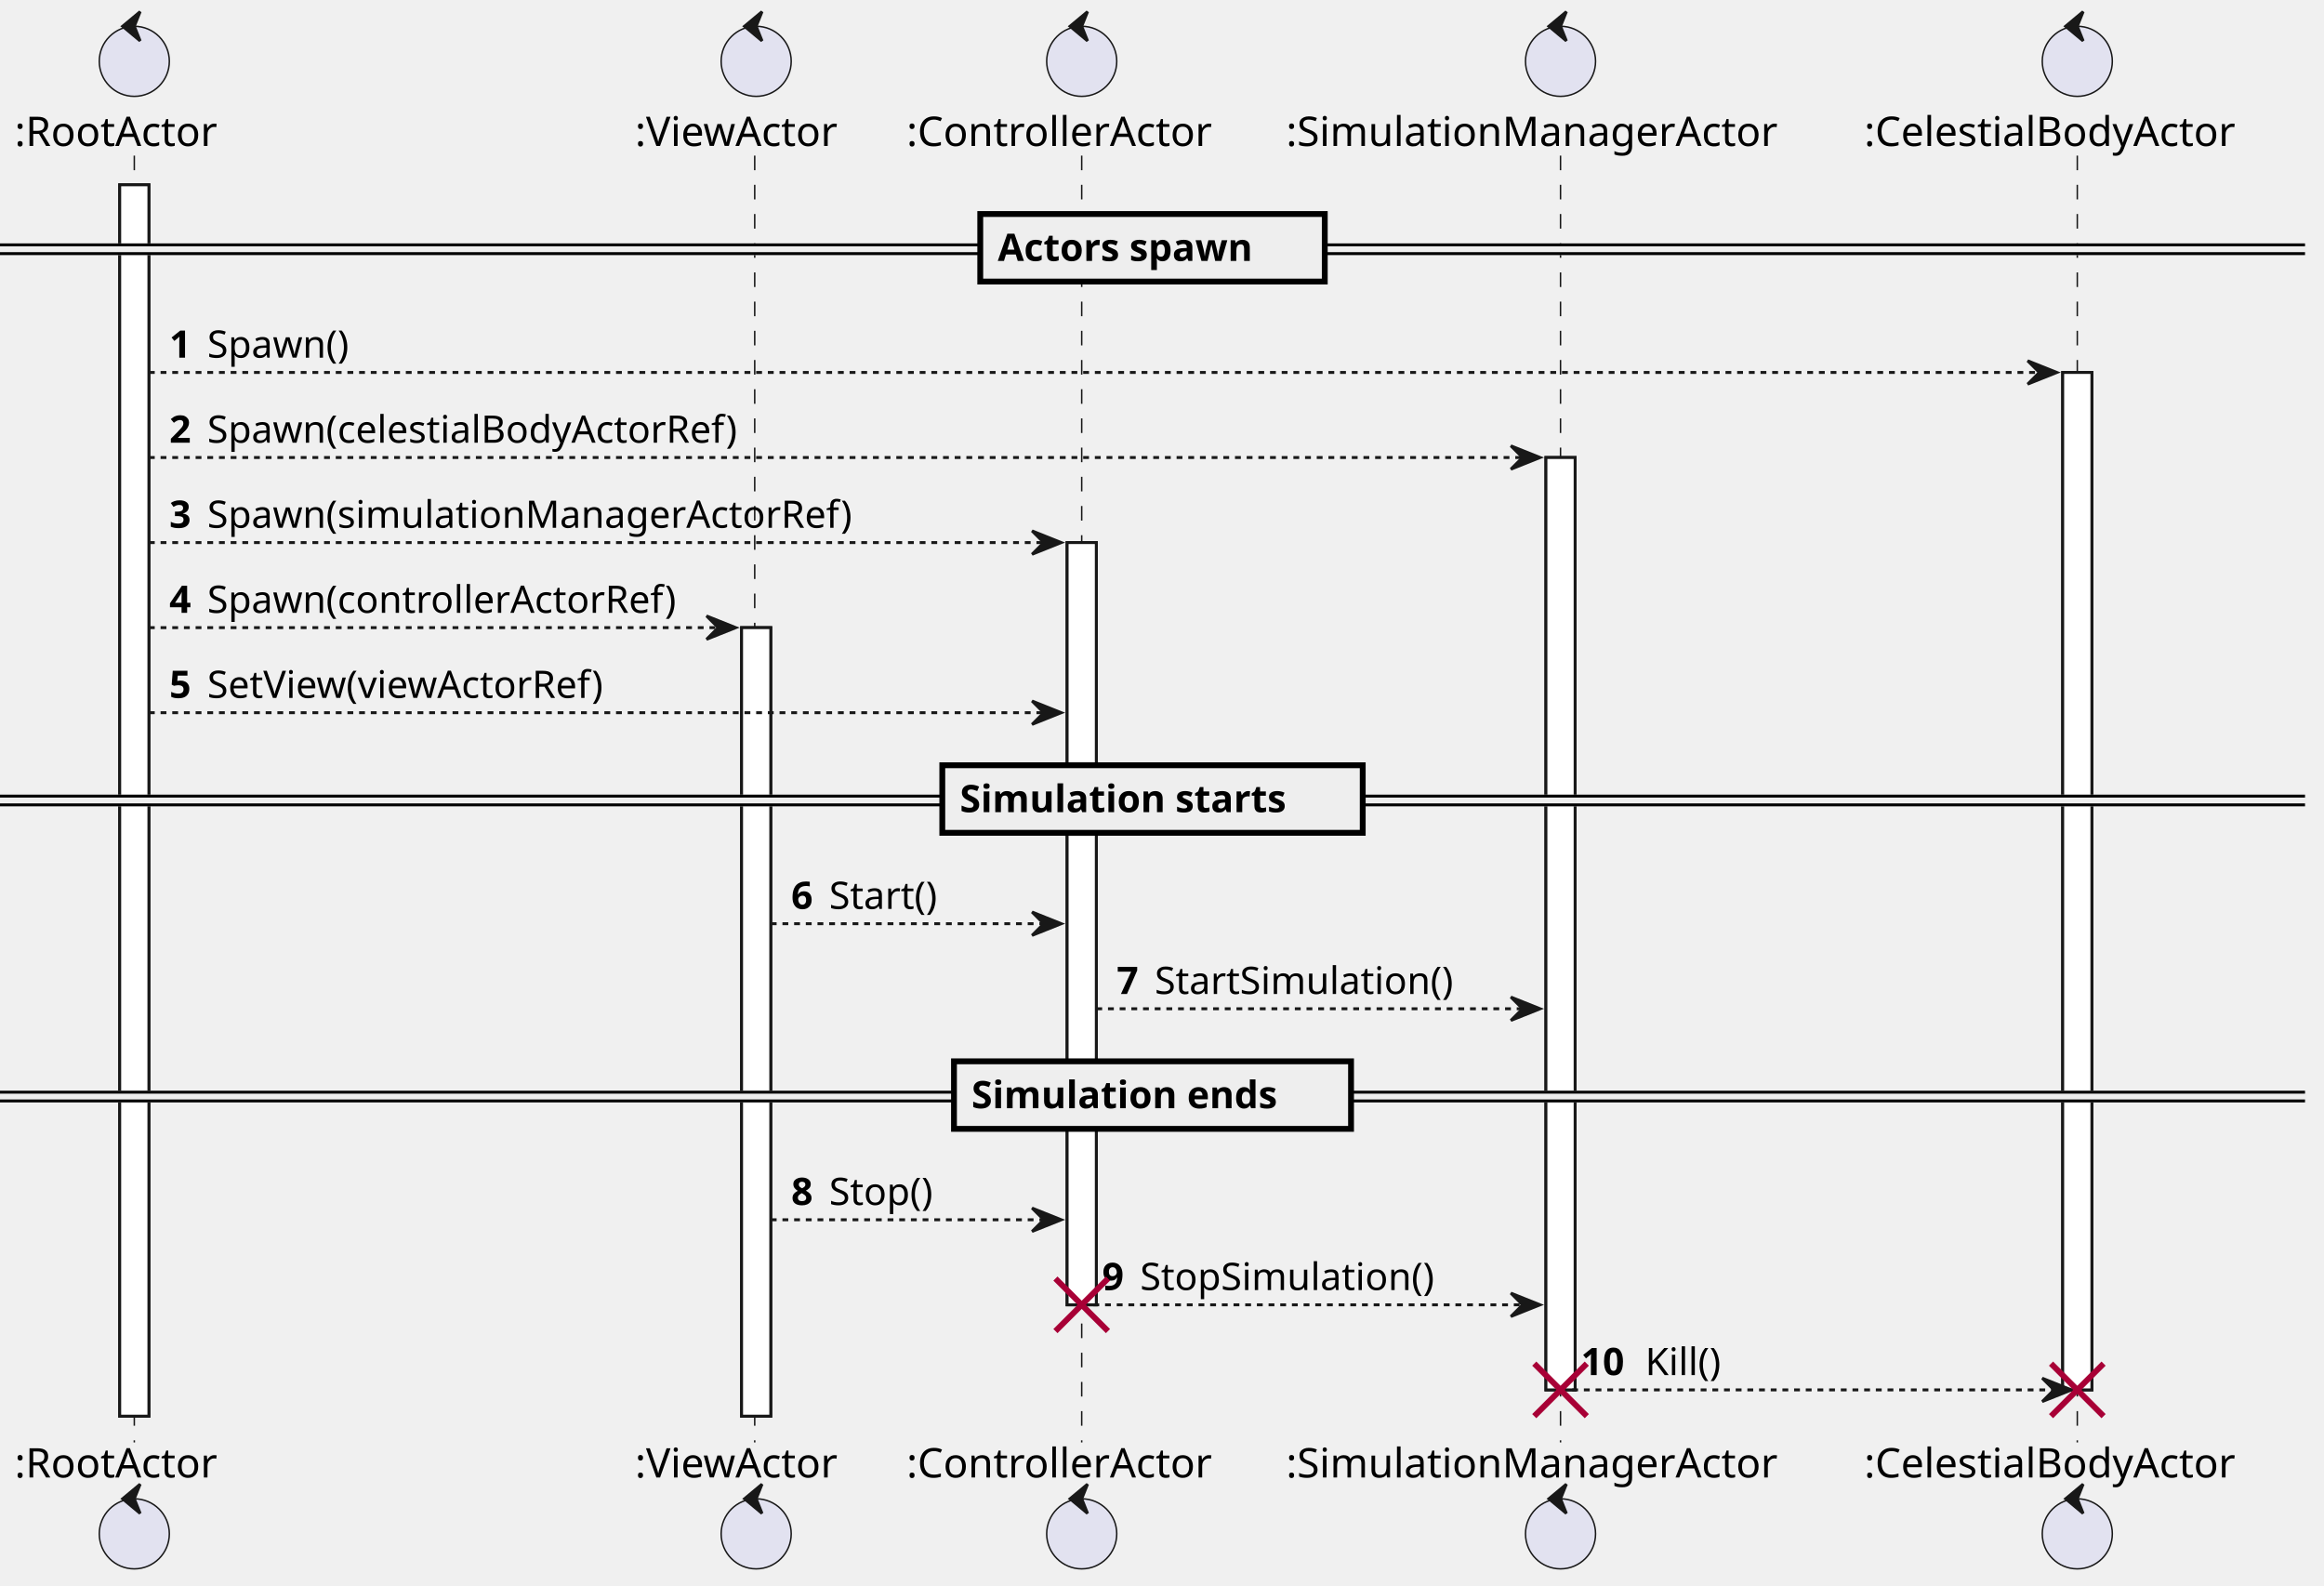
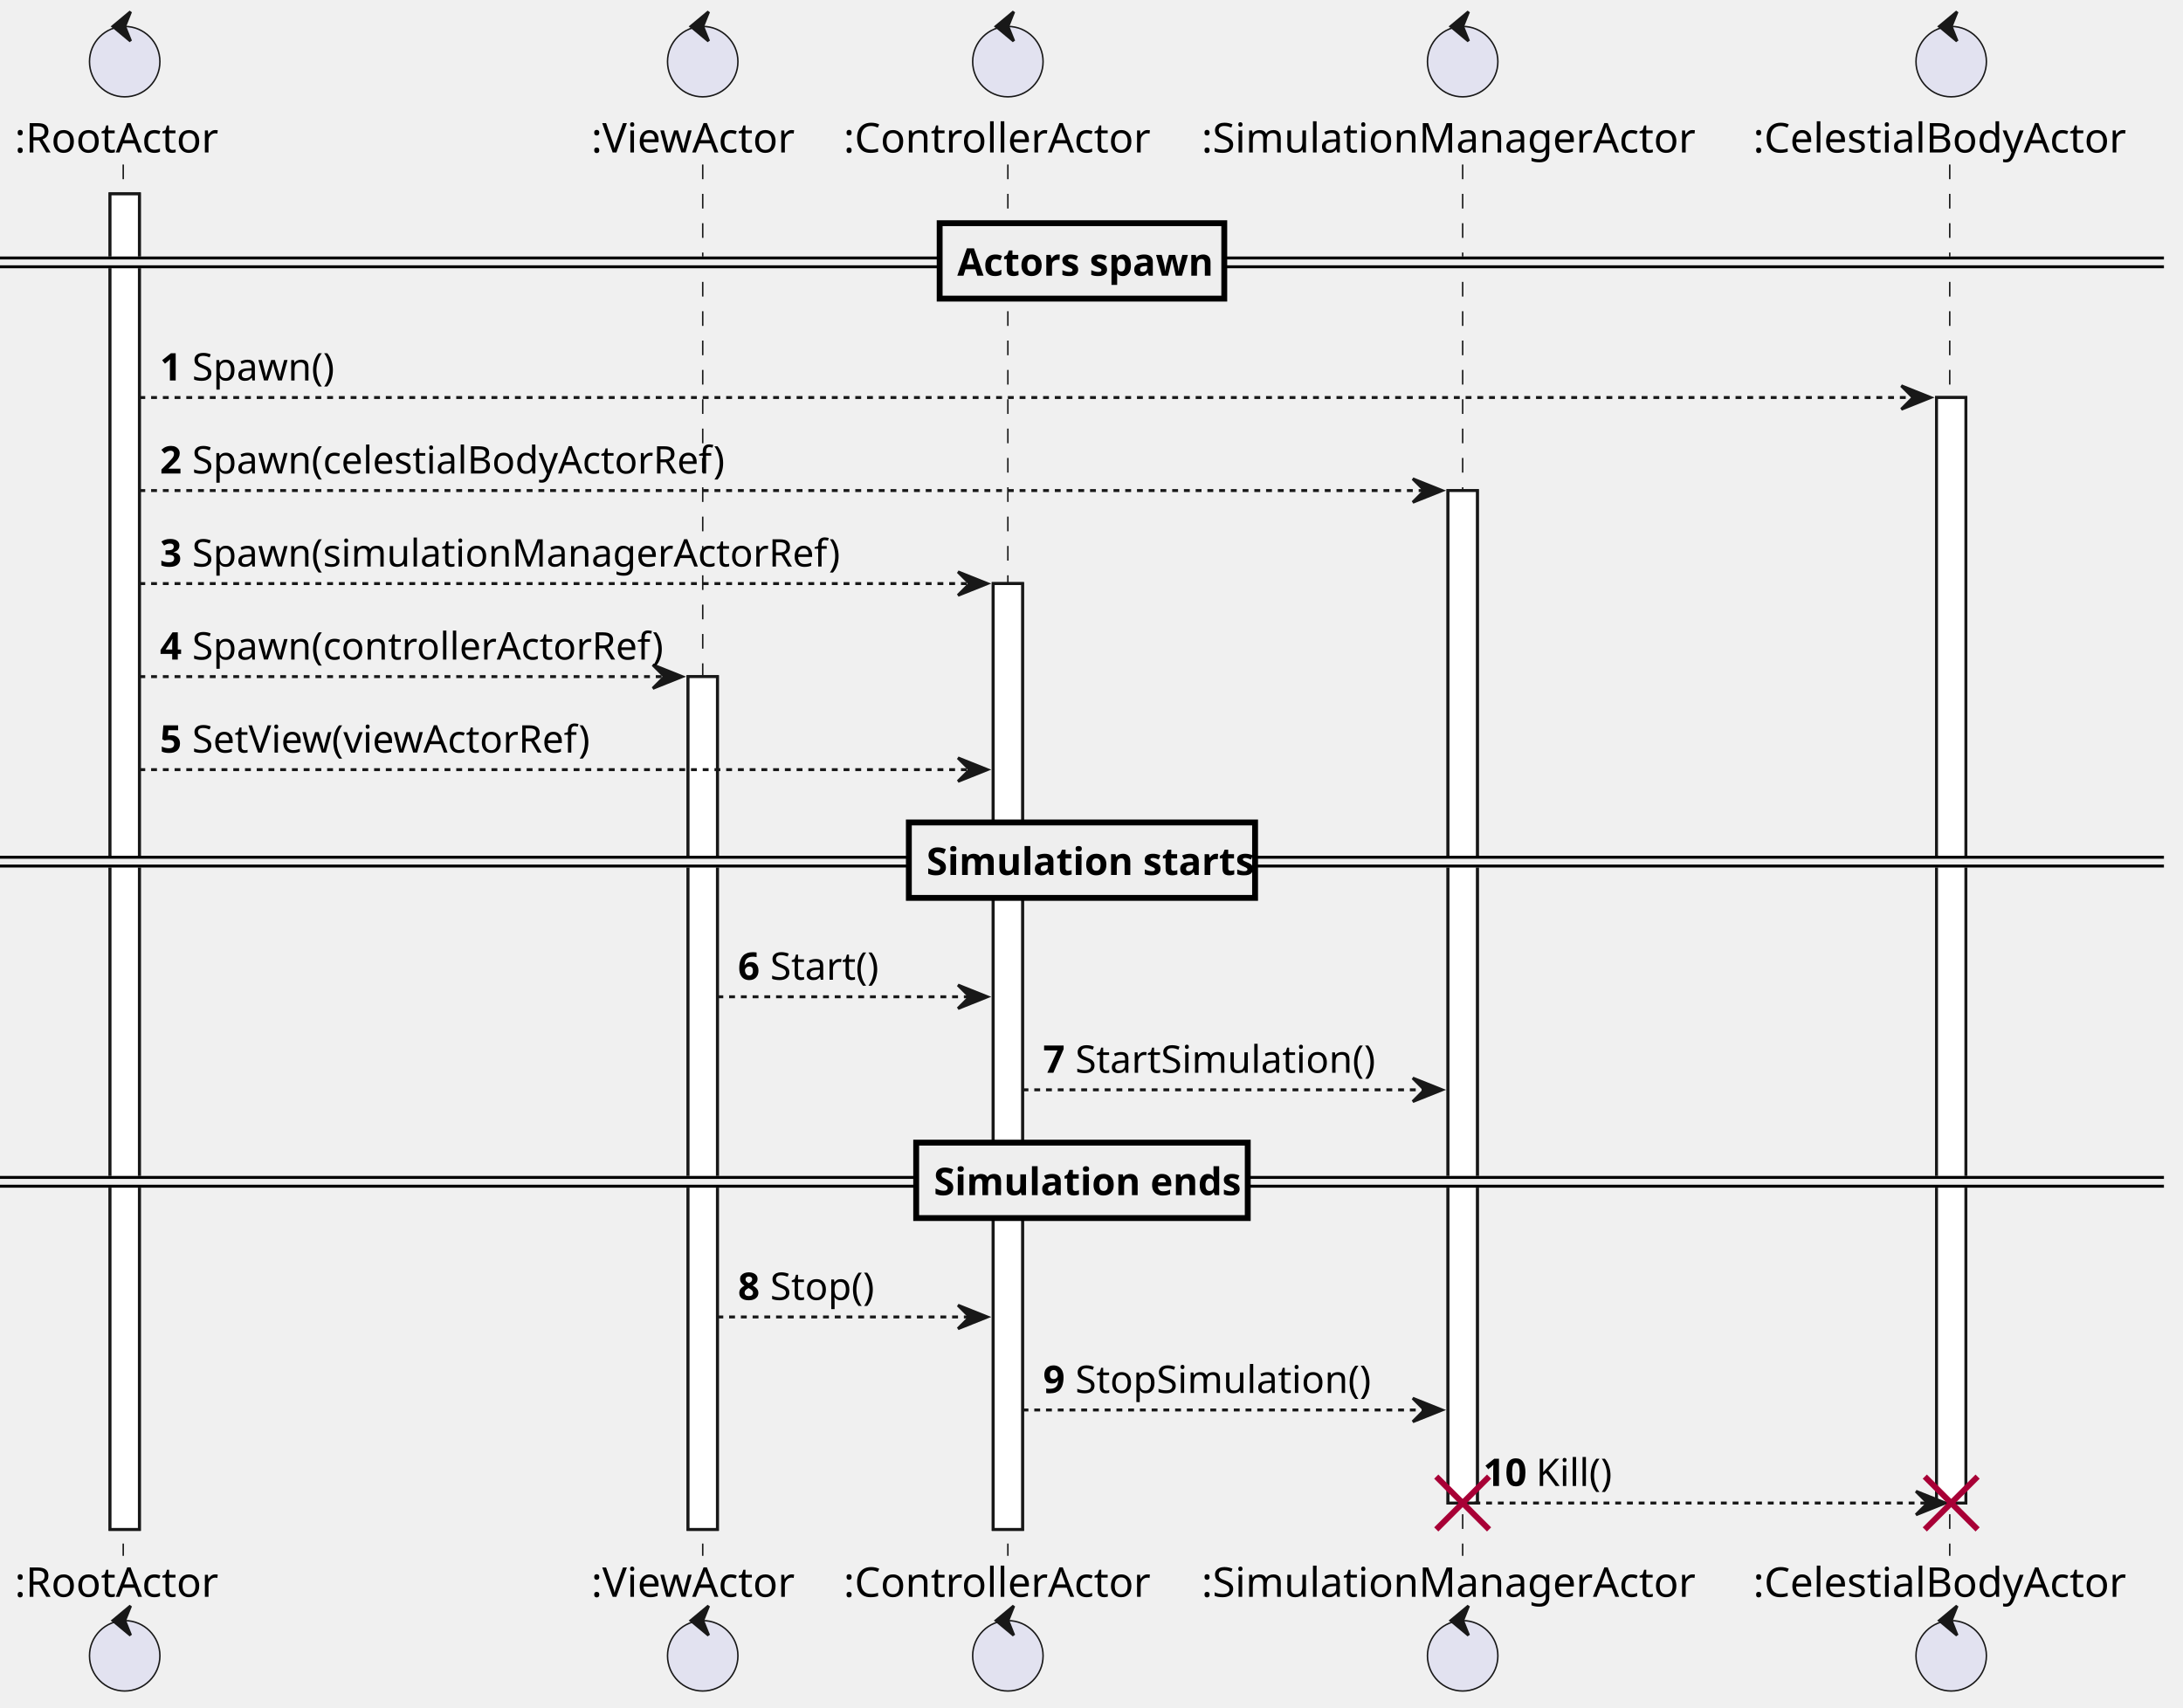
- <svg xmlns="http://www.w3.org/2000/svg" contentStyleType="text/css" height="543px" preserveAspectRatio="none" style="width:796px;height:543px;background:#FFFFFF;" version="1.1" viewBox="0 0 796 543" width="796px" zoomAndPan="magnify">
+ <svg xmlns="http://www.w3.org/2000/svg" contentStyleType="text/css" height="582px" preserveAspectRatio="none" style="width:744px;height:582px;background:#FFFFFF;" version="1.1" viewBox="0 0 744 582" width="744px" zoomAndPan="magnify">
  <defs />
  <g>
-     <rect fill="#FFFFFF" height="421.727" style="stroke:#181818;stroke-width:1.0;" width="10" x="41" y="63.297" />
-     <rect fill="#FFFFFF" height="270.062" style="stroke:#181818;stroke-width:1.0;" width="10" x="254" y="214.961" />
-     <rect fill="#FFFFFF" height="261.062" style="stroke:#181818;stroke-width:1.0;" width="10" x="365.5" y="185.828" />
-     <rect fill="#FFFFFF" height="319.328" style="stroke:#181818;stroke-width:1.0;" width="10" x="529.5" y="156.695" />
-     <rect fill="#FFFFFF" height="348.461" style="stroke:#181818;stroke-width:1.0;" width="10" x="706.5" y="127.562" />
-     <line style="stroke:#181818;stroke-width:0.5;stroke-dasharray:5.0,5.0;" x1="46" x2="46" y1="53.297" y2="494.023" />
-     <line style="stroke:#181818;stroke-width:0.5;stroke-dasharray:5.0,5.0;" x1="258.5" x2="258.5" y1="53.297" y2="494.023" />
-     <line style="stroke:#181818;stroke-width:0.5;stroke-dasharray:5.0,5.0;" x1="370.5" x2="370.5" y1="53.297" y2="494.023" />
-     <line style="stroke:#181818;stroke-width:0.5;stroke-dasharray:5.0,5.0;" x1="534.5" x2="534.5" y1="53.297" y2="494.023" />
-     <line style="stroke:#181818;stroke-width:0.5;stroke-dasharray:5.0,5.0;" x1="711.5" x2="711.5" y1="53.297" y2="494.023" />
-     <text fill="#000000" font-family="sans-serif" font-size="14" lengthAdjust="spacing" textLength="76" x="5" y="49.995">:RootActor</text>
-     <ellipse cx="46" cy="21" fill="#E2E2F0" rx="12" ry="12" style="stroke:#181818;stroke-width:0.5;" />
-     <polygon fill="#181818" points="42,9,48,4,46,9,48,14,42,9" style="stroke:#181818;stroke-width:1.0;" />
-     <text fill="#000000" font-family="sans-serif" font-size="14" lengthAdjust="spacing" textLength="76" x="5" y="506.019">:RootActor</text>
-     <ellipse cx="46" cy="525.32" fill="#E2E2F0" rx="12" ry="12" style="stroke:#181818;stroke-width:0.5;" />
-     <polygon fill="#181818" points="42,513.32,48,508.32,46,513.32,48,518.32,42,513.32" style="stroke:#181818;stroke-width:1.0;" />
-     <text fill="#000000" font-family="sans-serif" font-size="14" lengthAdjust="spacing" textLength="77" x="217.5" y="49.995">:ViewActor</text>
-     <ellipse cx="259" cy="21" fill="#E2E2F0" rx="12" ry="12" style="stroke:#181818;stroke-width:0.5;" />
-     <polygon fill="#181818" points="255,9,261,4,259,9,261,14,255,9" style="stroke:#181818;stroke-width:1.0;" />
-     <text fill="#000000" font-family="sans-serif" font-size="14" lengthAdjust="spacing" textLength="77" x="217.5" y="506.019">:ViewActor</text>
-     <ellipse cx="259" cy="525.32" fill="#E2E2F0" rx="12" ry="12" style="stroke:#181818;stroke-width:0.5;" />
-     <polygon fill="#181818" points="255,513.32,261,508.32,259,513.32,261,518.32,255,513.32" style="stroke:#181818;stroke-width:1.0;" />
-     <text fill="#000000" font-family="sans-serif" font-size="14" lengthAdjust="spacing" textLength="114" x="310.5" y="49.995">:ControllerActor</text>
-     <ellipse cx="370.5" cy="21" fill="#E2E2F0" rx="12" ry="12" style="stroke:#181818;stroke-width:0.5;" />
-     <polygon fill="#181818" points="366.5,9,372.5,4,370.5,9,372.5,14,366.5,9" style="stroke:#181818;stroke-width:1.0;" />
-     <text fill="#000000" font-family="sans-serif" font-size="14" lengthAdjust="spacing" textLength="114" x="310.5" y="506.019">:ControllerActor</text>
-     <ellipse cx="370.5" cy="525.32" fill="#E2E2F0" rx="12" ry="12" style="stroke:#181818;stroke-width:0.5;" />
-     <polygon fill="#181818" points="366.5,513.32,372.5,508.32,370.5,513.32,372.5,518.32,366.5,513.32" style="stroke:#181818;stroke-width:1.0;" />
-     <text fill="#000000" font-family="sans-serif" font-size="14" lengthAdjust="spacing" textLength="182" x="440.5" y="49.995">:SimulationManagerActor</text>
-     <ellipse cx="534.5" cy="21" fill="#E2E2F0" rx="12" ry="12" style="stroke:#181818;stroke-width:0.5;" />
-     <polygon fill="#181818" points="530.5,9,536.5,4,534.5,9,536.5,14,530.5,9" style="stroke:#181818;stroke-width:1.0;" />
-     <text fill="#000000" font-family="sans-serif" font-size="14" lengthAdjust="spacing" textLength="182" x="440.5" y="506.019">:SimulationManagerActor</text>
-     <ellipse cx="534.5" cy="525.32" fill="#E2E2F0" rx="12" ry="12" style="stroke:#181818;stroke-width:0.5;" />
-     <polygon fill="#181818" points="530.5,513.32,536.5,508.32,534.5,513.32,536.5,518.32,530.5,513.32" style="stroke:#181818;stroke-width:1.0;" />
-     <text fill="#000000" font-family="sans-serif" font-size="14" lengthAdjust="spacing" textLength="140" x="638.5" y="49.995">:CelestialBodyActor</text>
-     <ellipse cx="711.5" cy="21" fill="#E2E2F0" rx="12" ry="12" style="stroke:#181818;stroke-width:0.5;" />
-     <polygon fill="#181818" points="707.5,9,713.5,4,711.5,9,713.5,14,707.5,9" style="stroke:#181818;stroke-width:1.0;" />
-     <text fill="#000000" font-family="sans-serif" font-size="14" lengthAdjust="spacing" textLength="140" x="638.5" y="506.019">:CelestialBodyActor</text>
-     <ellipse cx="711.5" cy="525.32" fill="#E2E2F0" rx="12" ry="12" style="stroke:#181818;stroke-width:0.5;" />
-     <polygon fill="#181818" points="707.5,513.32,713.5,508.32,711.5,513.32,713.5,518.32,707.5,513.32" style="stroke:#181818;stroke-width:1.0;" />
-     <rect fill="#FFFFFF" height="421.727" style="stroke:#181818;stroke-width:1.0;" width="10" x="41" y="63.297" />
-     <rect fill="#FFFFFF" height="270.062" style="stroke:#181818;stroke-width:1.0;" width="10" x="254" y="214.961" />
-     <rect fill="#FFFFFF" height="261.062" style="stroke:#181818;stroke-width:1.0;" width="10" x="365.5" y="185.828" />
-     <rect fill="#FFFFFF" height="319.328" style="stroke:#181818;stroke-width:1.0;" width="10" x="529.5" y="156.695" />
-     <rect fill="#FFFFFF" height="348.461" style="stroke:#181818;stroke-width:1.0;" width="10" x="706.5" y="127.562" />
-     <rect fill="#EEEEEE" height="3" style="stroke:#EEEEEE;stroke-width:1.0;" width="789.5" x="0" y="83.863" />
-     <line style="stroke:#000000;stroke-width:1.0;" x1="0" x2="789.5" y1="83.863" y2="83.863" />
-     <line style="stroke:#000000;stroke-width:1.0;" x1="0" x2="789.5" y1="86.863" y2="86.863" />
-     <rect fill="#EEEEEE" height="23.133" style="stroke:#000000;stroke-width:2.0;" width="118" x="335.75" y="73.297" />
-     <text fill="#000000" font-family="sans-serif" font-size="13" font-weight="bold" lengthAdjust="spacing" textLength="99" x="341.75" y="89.364">Actors spawn</text>
-     <polygon fill="#181818" points="694.5,123.562,704.5,127.562,694.5,131.562,698.5,127.562" style="stroke:#181818;stroke-width:1.0;" />
-     <line style="stroke:#181818;stroke-width:1.0;stroke-dasharray:2.0,2.0;" x1="51" x2="700.5" y1="127.562" y2="127.562" />
-     <text fill="#000000" font-family="sans-serif" font-size="13" font-weight="bold" lengthAdjust="spacing" textLength="9" x="58" y="122.497">1</text>
-     <text fill="#000000" font-family="sans-serif" font-size="13" lengthAdjust="spacing" textLength="53" x="71" y="122.497">Spawn()</text>
-     <polygon fill="#181818" points="517.5,152.695,527.5,156.695,517.5,160.695,521.5,156.695" style="stroke:#181818;stroke-width:1.0;" />
-     <line style="stroke:#181818;stroke-width:1.0;stroke-dasharray:2.0,2.0;" x1="51" x2="523.5" y1="156.695" y2="156.695" />
-     <text fill="#000000" font-family="sans-serif" font-size="13" font-weight="bold" lengthAdjust="spacing" textLength="9" x="58" y="151.629">2</text>
-     <text fill="#000000" font-family="sans-serif" font-size="13" lengthAdjust="spacing" textLength="197" x="71" y="151.629">Spawn(celestialBodyActorRef)</text>
-     <polygon fill="#181818" points="353.5,181.828,363.5,185.828,353.5,189.828,357.5,185.828" style="stroke:#181818;stroke-width:1.0;" />
-     <line style="stroke:#181818;stroke-width:1.0;stroke-dasharray:2.0,2.0;" x1="51" x2="359.5" y1="185.828" y2="185.828" />
-     <text fill="#000000" font-family="sans-serif" font-size="13" font-weight="bold" lengthAdjust="spacing" textLength="9" x="58" y="180.762">3</text>
-     <text fill="#000000" font-family="sans-serif" font-size="13" lengthAdjust="spacing" textLength="234" x="71" y="180.762">Spawn(simulationManagerActorRef)</text>
-     <polygon fill="#181818" points="242,210.961,252,214.961,242,218.961,246,214.961" style="stroke:#181818;stroke-width:1.0;" />
-     <line style="stroke:#181818;stroke-width:1.0;stroke-dasharray:2.0,2.0;" x1="51" x2="248" y1="214.961" y2="214.961" />
-     <text fill="#000000" font-family="sans-serif" font-size="13" font-weight="bold" lengthAdjust="spacing" textLength="9" x="58" y="209.895">4</text>
-     <text fill="#000000" font-family="sans-serif" font-size="13" lengthAdjust="spacing" textLength="171" x="71" y="209.895">Spawn(controllerActorRef)</text>
-     <polygon fill="#181818" points="353.5,240.094,363.5,244.094,353.5,248.094,357.5,244.094" style="stroke:#181818;stroke-width:1.0;" />
-     <line style="stroke:#181818;stroke-width:1.0;stroke-dasharray:2.0,2.0;" x1="51" x2="359.5" y1="244.094" y2="244.094" />
-     <text fill="#000000" font-family="sans-serif" font-size="13" font-weight="bold" lengthAdjust="spacing" textLength="9" x="58" y="239.028">5</text>
-     <text fill="#000000" font-family="sans-serif" font-size="13" lengthAdjust="spacing" textLength="150" x="71" y="239.028">SetView(viewActorRef)</text>
-     <rect fill="#EEEEEE" height="3" style="stroke:#EEEEEE;stroke-width:1.0;" width="789.5" x="0" y="272.66" />
-     <line style="stroke:#000000;stroke-width:1.0;" x1="0" x2="789.5" y1="272.66" y2="272.66" />
-     <line style="stroke:#000000;stroke-width:1.0;" x1="0" x2="789.5" y1="275.66" y2="275.66" />
-     <rect fill="#EEEEEE" height="23.133" style="stroke:#000000;stroke-width:2.0;" width="144" x="322.75" y="262.094" />
-     <text fill="#000000" font-family="sans-serif" font-size="13" font-weight="bold" lengthAdjust="spacing" textLength="125" x="328.75" y="278.161">Simulation starts</text>
-     <polygon fill="#181818" points="353.5,312.359,363.5,316.359,353.5,320.359,357.5,316.359" style="stroke:#181818;stroke-width:1.0;" />
-     <line style="stroke:#181818;stroke-width:1.0;stroke-dasharray:2.0,2.0;" x1="264" x2="359.5" y1="316.359" y2="316.359" />
-     <text fill="#000000" font-family="sans-serif" font-size="13" font-weight="bold" lengthAdjust="spacing" textLength="9" x="271" y="311.293">6</text>
-     <text fill="#000000" font-family="sans-serif" font-size="13" lengthAdjust="spacing" textLength="41" x="284" y="311.293">Start()</text>
-     <polygon fill="#181818" points="517.5,341.492,527.5,345.492,517.5,349.492,521.5,345.492" style="stroke:#181818;stroke-width:1.0;" />
-     <line style="stroke:#181818;stroke-width:1.0;stroke-dasharray:2.0,2.0;" x1="375.5" x2="523.5" y1="345.492" y2="345.492" />
-     <text fill="#000000" font-family="sans-serif" font-size="13" font-weight="bold" lengthAdjust="spacing" textLength="9" x="382.5" y="340.426">7</text>
-     <text fill="#000000" font-family="sans-serif" font-size="13" lengthAdjust="spacing" textLength="111" x="395.5" y="340.426">StartSimulation()</text>
-     <rect fill="#EEEEEE" height="3" style="stroke:#EEEEEE;stroke-width:1.0;" width="789.5" x="0" y="374.059" />
-     <line style="stroke:#000000;stroke-width:1.0;" x1="0" x2="789.5" y1="374.059" y2="374.059" />
-     <line style="stroke:#000000;stroke-width:1.0;" x1="0" x2="789.5" y1="377.059" y2="377.059" />
-     <rect fill="#EEEEEE" height="23.133" style="stroke:#000000;stroke-width:2.0;" width="136" x="326.75" y="363.492" />
-     <text fill="#000000" font-family="sans-serif" font-size="13" font-weight="bold" lengthAdjust="spacing" textLength="117" x="332.75" y="379.559">Simulation ends</text>
-     <polygon fill="#181818" points="353.5,413.758,363.5,417.758,353.5,421.758,357.5,417.758" style="stroke:#181818;stroke-width:1.0;" />
-     <line style="stroke:#181818;stroke-width:1.0;stroke-dasharray:2.0,2.0;" x1="264" x2="359.5" y1="417.758" y2="417.758" />
-     <text fill="#000000" font-family="sans-serif" font-size="13" font-weight="bold" lengthAdjust="spacing" textLength="9" x="271" y="412.692">8</text>
-     <text fill="#000000" font-family="sans-serif" font-size="13" lengthAdjust="spacing" textLength="39" x="284" y="412.692">Stop()</text>
-     <polygon fill="#181818" points="517.5,442.891,527.5,446.891,517.5,450.891,521.5,446.891" style="stroke:#181818;stroke-width:1.0;" />
-     <line style="stroke:#181818;stroke-width:1.0;stroke-dasharray:2.0,2.0;" x1="370.5" x2="523.5" y1="446.891" y2="446.891" />
-     <text fill="#000000" font-family="sans-serif" font-size="13" font-weight="bold" lengthAdjust="spacing" textLength="9" x="377.5" y="441.825">9</text>
-     <text fill="#000000" font-family="sans-serif" font-size="13" lengthAdjust="spacing" textLength="109" x="390.5" y="441.825">StopSimulation()</text>
-     <line style="stroke:#A80036;stroke-width:2.0;" x1="361.5" x2="379.5" y1="437.891" y2="455.891" />
-     <line style="stroke:#A80036;stroke-width:2.0;" x1="361.5" x2="379.5" y1="455.891" y2="437.891" />
-     <polygon fill="#181818" points="699.5,472.023,709.5,476.023,699.5,480.023,703.5,476.023" style="stroke:#181818;stroke-width:1.0;" />
-     <line style="stroke:#181818;stroke-width:1.0;stroke-dasharray:2.0,2.0;" x1="534.5" x2="705.5" y1="476.023" y2="476.023" />
-     <text fill="#000000" font-family="sans-serif" font-size="13" font-weight="bold" lengthAdjust="spacing" textLength="18" x="541.5" y="470.957">10</text>
-     <text fill="#000000" font-family="sans-serif" font-size="13" lengthAdjust="spacing" textLength="31" x="563.5" y="470.957">Kill()</text>
-     <line style="stroke:#A80036;stroke-width:2.0;" x1="525.5" x2="543.5" y1="467.023" y2="485.023" />
-     <line style="stroke:#A80036;stroke-width:2.0;" x1="525.5" x2="543.5" y1="485.023" y2="467.023" />
-     <line style="stroke:#A80036;stroke-width:2.0;" x1="702.5" x2="720.5" y1="467.023" y2="485.023" />
-     <line style="stroke:#A80036;stroke-width:2.0;" x1="702.5" x2="720.5" y1="485.023" y2="467.023" />
+     <rect fill="#FFFFFF" height="455.178" style="stroke:#181818;stroke-width:1.0;" width="10" x="37.5" y="66.068" />
+     <rect fill="#FFFFFF" height="290.648" style="stroke:#181818;stroke-width:1.0;" width="10" x="234.5" y="230.598" />
+     <rect fill="#FFFFFF" height="322.354" style="stroke:#181818;stroke-width:1.0;" width="10" x="338.5" y="198.892" />
+     <rect fill="#FFFFFF" height="345.06" style="stroke:#181818;stroke-width:1.0;" width="10" x="493.5" y="167.186" />
+     <rect fill="#FFFFFF" height="376.766" style="stroke:#181818;stroke-width:1.0;" width="10" x="660" y="135.48" />
+     <line style="stroke:#181818;stroke-width:0.5;stroke-dasharray:5.0,5.0;" x1="42" x2="42" y1="56.068" y2="530.246" />
+     <line style="stroke:#181818;stroke-width:0.5;stroke-dasharray:5.0,5.0;" x1="239.5" x2="239.5" y1="56.068" y2="530.246" />
+     <line style="stroke:#181818;stroke-width:0.5;stroke-dasharray:5.0,5.0;" x1="343.5" x2="343.5" y1="56.068" y2="530.246" />
+     <line style="stroke:#181818;stroke-width:0.5;stroke-dasharray:5.0,5.0;" x1="498.5" x2="498.5" y1="56.068" y2="530.246" />
+     <line style="stroke:#181818;stroke-width:0.5;stroke-dasharray:5.0,5.0;" x1="664.5" x2="664.5" y1="56.068" y2="530.246" />
+     <text fill="#000000" font-family="sans-serif" font-size="14" lengthAdjust="spacing" textLength="69" x="5" y="51.966">:RootActor</text>
+     <ellipse cx="42.5" cy="21" fill="#E2E2F0" rx="12" ry="12" style="stroke:#181818;stroke-width:0.5;" />
+     <polygon fill="#181818" points="38.5,9,44.5,4,42.5,9,44.5,14,38.5,9" style="stroke:#181818;stroke-width:1.0;" />
+     <text fill="#000000" font-family="sans-serif" font-size="14" lengthAdjust="spacing" textLength="69" x="5" y="544.212">:RootActor</text>
+     <ellipse cx="42.5" cy="564.314" fill="#E2E2F0" rx="12" ry="12" style="stroke:#181818;stroke-width:0.5;" />
+     <polygon fill="#181818" points="38.5,552.314,44.5,547.314,42.5,552.314,44.5,557.314,38.5,552.314" style="stroke:#181818;stroke-width:1.0;" />
+     <text fill="#000000" font-family="sans-serif" font-size="14" lengthAdjust="spacing" textLength="70" x="201.5" y="51.966">:ViewActor</text>
+     <ellipse cx="239.5" cy="21" fill="#E2E2F0" rx="12" ry="12" style="stroke:#181818;stroke-width:0.5;" />
+     <polygon fill="#181818" points="235.5,9,241.5,4,239.5,9,241.5,14,235.5,9" style="stroke:#181818;stroke-width:1.0;" />
+     <text fill="#000000" font-family="sans-serif" font-size="14" lengthAdjust="spacing" textLength="70" x="201.5" y="544.212">:ViewActor</text>
+     <ellipse cx="239.5" cy="564.314" fill="#E2E2F0" rx="12" ry="12" style="stroke:#181818;stroke-width:0.5;" />
+     <polygon fill="#181818" points="235.5,552.314,241.5,547.314,239.5,552.314,241.5,557.314,235.5,552.314" style="stroke:#181818;stroke-width:1.0;" />
+     <text fill="#000000" font-family="sans-serif" font-size="14" lengthAdjust="spacing" textLength="106" x="287.5" y="51.966">:ControllerActor</text>
+     <ellipse cx="343.5" cy="21" fill="#E2E2F0" rx="12" ry="12" style="stroke:#181818;stroke-width:0.5;" />
+     <polygon fill="#181818" points="339.5,9,345.5,4,343.5,9,345.5,14,339.5,9" style="stroke:#181818;stroke-width:1.0;" />
+     <text fill="#000000" font-family="sans-serif" font-size="14" lengthAdjust="spacing" textLength="106" x="287.5" y="544.212">:ControllerActor</text>
+     <ellipse cx="343.5" cy="564.314" fill="#E2E2F0" rx="12" ry="12" style="stroke:#181818;stroke-width:0.5;" />
+     <polygon fill="#181818" points="339.5,552.314,345.5,547.314,343.5,552.314,345.5,557.314,339.5,552.314" style="stroke:#181818;stroke-width:1.0;" />
+     <text fill="#000000" font-family="sans-serif" font-size="14" lengthAdjust="spacing" textLength="172" x="409.5" y="51.966">:SimulationManagerActor</text>
+     <ellipse cx="498.5" cy="21" fill="#E2E2F0" rx="12" ry="12" style="stroke:#181818;stroke-width:0.5;" />
+     <polygon fill="#181818" points="494.5,9,500.5,4,498.5,9,500.5,14,494.5,9" style="stroke:#181818;stroke-width:1.0;" />
+     <text fill="#000000" font-family="sans-serif" font-size="14" lengthAdjust="spacing" textLength="172" x="409.5" y="544.212">:SimulationManagerActor</text>
+     <ellipse cx="498.5" cy="564.314" fill="#E2E2F0" rx="12" ry="12" style="stroke:#181818;stroke-width:0.5;" />
+     <polygon fill="#181818" points="494.5,552.314,500.5,547.314,498.5,552.314,500.5,557.314,494.5,552.314" style="stroke:#181818;stroke-width:1.0;" />
+     <text fill="#000000" font-family="sans-serif" font-size="14" lengthAdjust="spacing" textLength="129" x="597.5" y="51.966">:CelestialBodyActor</text>
+     <ellipse cx="665" cy="21" fill="#E2E2F0" rx="12" ry="12" style="stroke:#181818;stroke-width:0.5;" />
+     <polygon fill="#181818" points="661,9,667,4,665,9,667,14,661,9" style="stroke:#181818;stroke-width:1.0;" />
+     <text fill="#000000" font-family="sans-serif" font-size="14" lengthAdjust="spacing" textLength="129" x="597.5" y="544.212">:CelestialBodyActor</text>
+     <ellipse cx="665" cy="564.314" fill="#E2E2F0" rx="12" ry="12" style="stroke:#181818;stroke-width:0.5;" />
+     <polygon fill="#181818" points="661,552.314,667,547.314,665,552.314,667,557.314,661,552.314" style="stroke:#181818;stroke-width:1.0;" />
+     <rect fill="#FFFFFF" height="455.178" style="stroke:#181818;stroke-width:1.0;" width="10" x="37.5" y="66.068" />
+     <rect fill="#FFFFFF" height="290.648" style="stroke:#181818;stroke-width:1.0;" width="10" x="234.5" y="230.598" />
+     <rect fill="#FFFFFF" height="322.354" style="stroke:#181818;stroke-width:1.0;" width="10" x="338.5" y="198.892" />
+     <rect fill="#FFFFFF" height="345.06" style="stroke:#181818;stroke-width:1.0;" width="10" x="493.5" y="167.186" />
+     <rect fill="#FFFFFF" height="376.766" style="stroke:#181818;stroke-width:1.0;" width="10" x="660" y="135.48" />
+     <rect fill="#EEEEEE" height="3" style="stroke:#EEEEEE;stroke-width:1.0;" width="737.5" x="0" y="87.921" />
+     <line style="stroke:#000000;stroke-width:1.0;" x1="0" x2="737.5" y1="87.921" y2="87.921" />
+     <line style="stroke:#000000;stroke-width:1.0;" x1="0" x2="737.5" y1="90.921" y2="90.921" />
+     <rect fill="#EEEEEE" height="25.706" style="stroke:#000000;stroke-width:2.0;" width="97" x="320.25" y="76.068" />
+     <text fill="#000000" font-family="sans-serif" font-size="13" font-weight="bold" lengthAdjust="spacing" textLength="80" x="326.25" y="93.965">Actors spawn</text>
+     <polygon fill="#181818" points="648,131.48,658,135.48,648,139.48,652,135.48" style="stroke:#181818;stroke-width:1.0;" />
+     <line style="stroke:#181818;stroke-width:1.0;stroke-dasharray:2.0,2.0;" x1="47.5" x2="654" y1="135.48" y2="135.48" />
+     <text fill="#000000" font-family="sans-serif" font-size="13" font-weight="bold" lengthAdjust="spacing" textLength="7" x="54.5" y="129.671">1</text>
+     <text fill="#000000" font-family="sans-serif" font-size="13" lengthAdjust="spacing" textLength="48" x="65.5" y="129.671">Spawn()</text>
+     <polygon fill="#181818" points="481.5,163.186,491.5,167.186,481.5,171.186,485.5,167.186" style="stroke:#181818;stroke-width:1.0;" />
+     <line style="stroke:#181818;stroke-width:1.0;stroke-dasharray:2.0,2.0;" x1="47.5" x2="487.5" y1="167.186" y2="167.186" />
+     <text fill="#000000" font-family="sans-serif" font-size="13" font-weight="bold" lengthAdjust="spacing" textLength="7" x="54.5" y="161.377">2</text>
+     <text fill="#000000" font-family="sans-serif" font-size="13" lengthAdjust="spacing" textLength="177" x="65.5" y="161.377">Spawn(celestialBodyActorRef)</text>
+     <polygon fill="#181818" points="326.5,194.892,336.5,198.892,326.5,202.892,330.5,198.892" style="stroke:#181818;stroke-width:1.0;" />
+     <line style="stroke:#181818;stroke-width:1.0;stroke-dasharray:2.0,2.0;" x1="47.5" x2="332.5" y1="198.892" y2="198.892" />
+     <text fill="#000000" font-family="sans-serif" font-size="13" font-weight="bold" lengthAdjust="spacing" textLength="7" x="54.5" y="193.083">3</text>
+     <text fill="#000000" font-family="sans-serif" font-size="13" lengthAdjust="spacing" textLength="216" x="65.5" y="193.083">Spawn(simulationManagerActorRef)</text>
+     <polygon fill="#181818" points="222.5,226.598,232.5,230.598,222.5,234.598,226.5,230.598" style="stroke:#181818;stroke-width:1.0;" />
+     <line style="stroke:#181818;stroke-width:1.0;stroke-dasharray:2.0,2.0;" x1="47.5" x2="228.5" y1="230.598" y2="230.598" />
+     <text fill="#000000" font-family="sans-serif" font-size="13" font-weight="bold" lengthAdjust="spacing" textLength="7" x="54.5" y="224.789">4</text>
+     <text fill="#000000" font-family="sans-serif" font-size="13" lengthAdjust="spacing" textLength="157" x="65.5" y="224.789">Spawn(controllerActorRef)</text>
+     <polygon fill="#181818" points="326.5,258.304,336.5,262.304,326.5,266.304,330.5,262.304" style="stroke:#181818;stroke-width:1.0;" />
+     <line style="stroke:#181818;stroke-width:1.0;stroke-dasharray:2.0,2.0;" x1="47.5" x2="332.5" y1="262.304" y2="262.304" />
+     <text fill="#000000" font-family="sans-serif" font-size="13" font-weight="bold" lengthAdjust="spacing" textLength="7" x="54.5" y="256.495">5</text>
+     <text fill="#000000" font-family="sans-serif" font-size="13" lengthAdjust="spacing" textLength="133" x="65.5" y="256.495">SetView(viewActorRef)</text>
+     <rect fill="#EEEEEE" height="3" style="stroke:#EEEEEE;stroke-width:1.0;" width="737.5" x="0" y="292.157" />
+     <line style="stroke:#000000;stroke-width:1.0;" x1="0" x2="737.5" y1="292.157" y2="292.157" />
+     <line style="stroke:#000000;stroke-width:1.0;" x1="0" x2="737.5" y1="295.157" y2="295.157" />
+     <rect fill="#EEEEEE" height="25.706" style="stroke:#000000;stroke-width:2.0;" width="118" x="309.75" y="280.304" />
+     <text fill="#000000" font-family="sans-serif" font-size="13" font-weight="bold" lengthAdjust="spacing" textLength="101" x="315.75" y="298.201">Simulation starts</text>
+     <polygon fill="#181818" points="326.5,335.716,336.5,339.716,326.5,343.716,330.5,339.716" style="stroke:#181818;stroke-width:1.0;" />
+     <line style="stroke:#181818;stroke-width:1.0;stroke-dasharray:2.0,2.0;" x1="244.5" x2="332.5" y1="339.716" y2="339.716" />
+     <text fill="#000000" font-family="sans-serif" font-size="13" font-weight="bold" lengthAdjust="spacing" textLength="7" x="251.5" y="333.907">6</text>
+     <text fill="#000000" font-family="sans-serif" font-size="13" lengthAdjust="spacing" textLength="37" x="262.5" y="333.907">Start()</text>
+     <polygon fill="#181818" points="481.5,367.422,491.5,371.422,481.5,375.422,485.5,371.422" style="stroke:#181818;stroke-width:1.0;" />
+     <line style="stroke:#181818;stroke-width:1.0;stroke-dasharray:2.0,2.0;" x1="348.5" x2="487.5" y1="371.422" y2="371.422" />
+     <text fill="#000000" font-family="sans-serif" font-size="13" font-weight="bold" lengthAdjust="spacing" textLength="7" x="355.5" y="365.613">7</text>
+     <text fill="#000000" font-family="sans-serif" font-size="13" lengthAdjust="spacing" textLength="101" x="366.5" y="365.613">StartSimulation()</text>
+     <rect fill="#EEEEEE" height="3" style="stroke:#EEEEEE;stroke-width:1.0;" width="737.5" x="0" y="401.275" />
+     <line style="stroke:#000000;stroke-width:1.0;" x1="0" x2="737.5" y1="401.275" y2="401.275" />
+     <line style="stroke:#000000;stroke-width:1.0;" x1="0" x2="737.5" y1="404.275" y2="404.275" />
+     <rect fill="#EEEEEE" height="25.706" style="stroke:#000000;stroke-width:2.0;" width="113" x="312.25" y="389.422" />
+     <text fill="#000000" font-family="sans-serif" font-size="13" font-weight="bold" lengthAdjust="spacing" textLength="96" x="318.25" y="407.319">Simulation ends</text>
+     <polygon fill="#181818" points="326.5,444.834,336.5,448.834,326.5,452.834,330.5,448.834" style="stroke:#181818;stroke-width:1.0;" />
+     <line style="stroke:#181818;stroke-width:1.0;stroke-dasharray:2.0,2.0;" x1="244.5" x2="332.5" y1="448.834" y2="448.834" />
+     <text fill="#000000" font-family="sans-serif" font-size="13" font-weight="bold" lengthAdjust="spacing" textLength="7" x="251.5" y="443.025">8</text>
+     <text fill="#000000" font-family="sans-serif" font-size="13" lengthAdjust="spacing" textLength="36" x="262.5" y="443.025">Stop()</text>
+     <polygon fill="#181818" points="481.5,476.54,491.5,480.54,481.5,484.54,485.5,480.54" style="stroke:#181818;stroke-width:1.0;" />
+     <line style="stroke:#181818;stroke-width:1.0;stroke-dasharray:2.0,2.0;" x1="348.5" x2="487.5" y1="480.54" y2="480.54" />
+     <text fill="#000000" font-family="sans-serif" font-size="13" font-weight="bold" lengthAdjust="spacing" textLength="7" x="355.5" y="474.731">9</text>
+     <text fill="#000000" font-family="sans-serif" font-size="13" lengthAdjust="spacing" textLength="100" x="366.5" y="474.731">StopSimulation()</text>
+     <polygon fill="#181818" points="653,508.246,663,512.246,653,516.246,657,512.246" style="stroke:#181818;stroke-width:1.0;" />
+     <line style="stroke:#181818;stroke-width:1.0;stroke-dasharray:2.0,2.0;" x1="498.5" x2="659" y1="512.246" y2="512.246" />
+     <text fill="#000000" font-family="sans-serif" font-size="13" font-weight="bold" lengthAdjust="spacing" textLength="14" x="505.5" y="506.437">10</text>
+     <text fill="#000000" font-family="sans-serif" font-size="13" lengthAdjust="spacing" textLength="25" x="523.5" y="506.437">Kill()</text>
+     <line style="stroke:#A80036;stroke-width:2.0;" x1="489.5" x2="507.5" y1="503.246" y2="521.246" />
+     <line style="stroke:#A80036;stroke-width:2.0;" x1="489.5" x2="507.5" y1="521.246" y2="503.246" />
+     <line style="stroke:#A80036;stroke-width:2.0;" x1="656" x2="674" y1="503.246" y2="521.246" />
+     <line style="stroke:#A80036;stroke-width:2.0;" x1="656" x2="674" y1="521.246" y2="503.246" />
  </g>
</svg>
